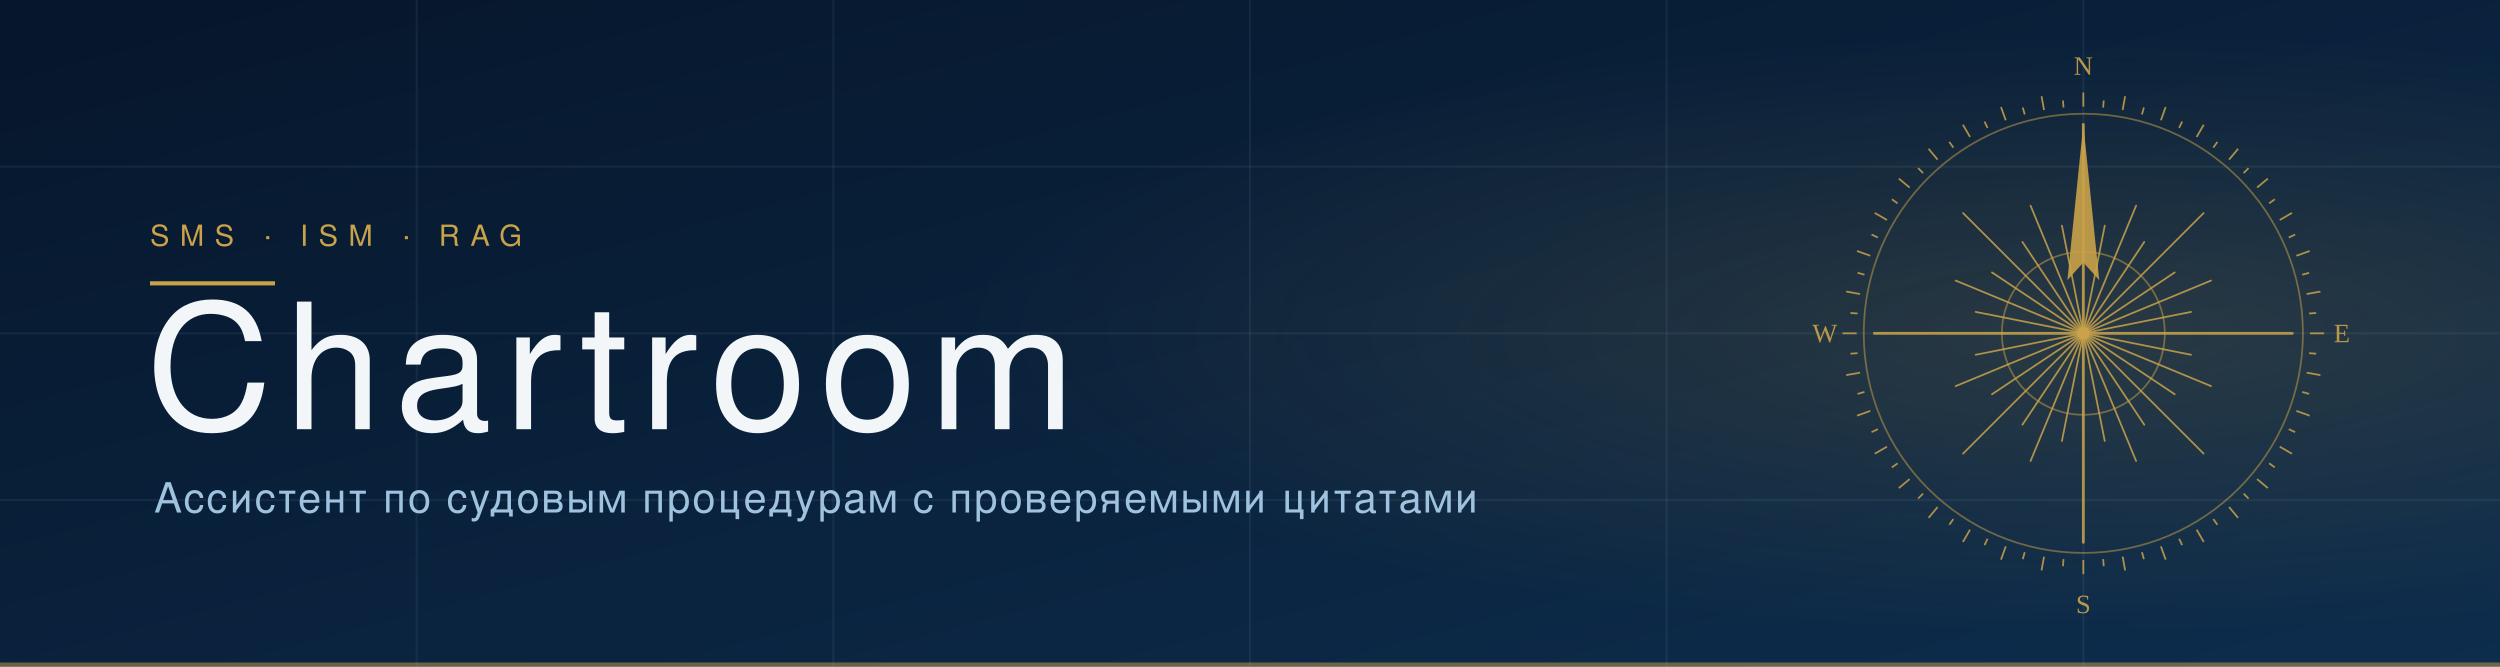
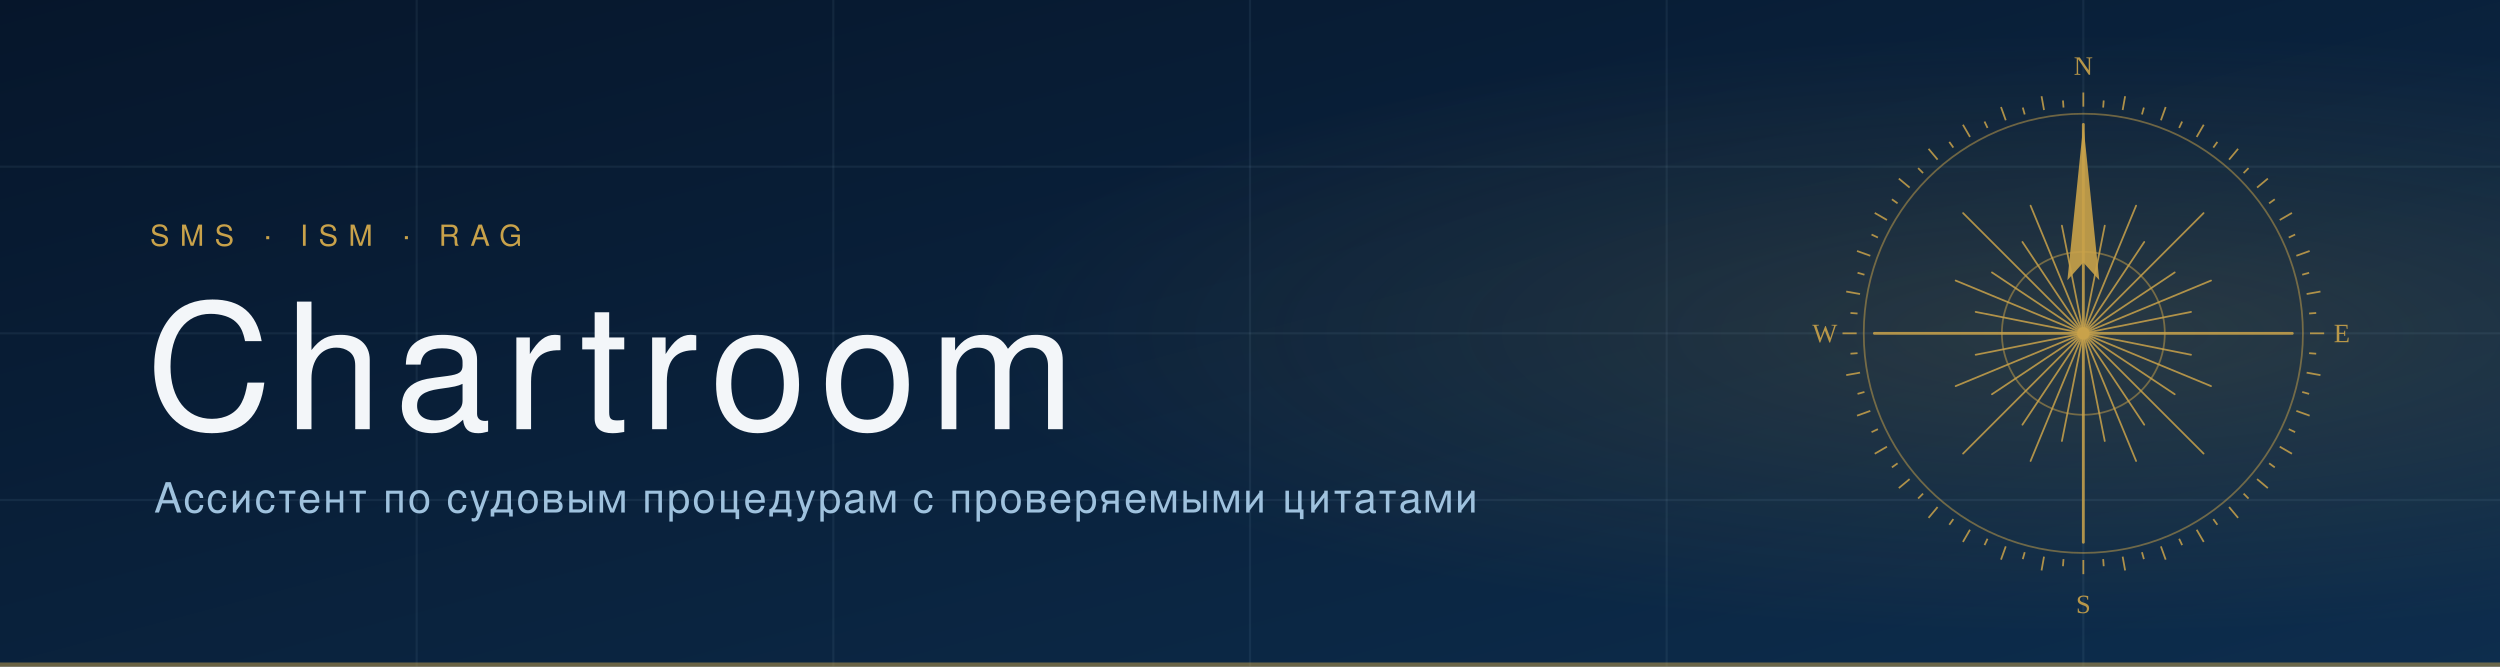
<svg xmlns="http://www.w3.org/2000/svg" viewBox="0 0 1200 320" role="img" aria-labelledby="t d">
  <defs>
    <linearGradient id="bg" x1="0" y1="0" x2="1" y2="1">
      <stop offset="0" stop-color="#06162b" />
      <stop offset="1" stop-color="#0d2d4d" />
    </linearGradient>
    <radialGradient id="glow" cx="0.833" cy="0.5" r=".45">
      <stop offset="0" stop-color="#c9a24a" stop-opacity=".16" />
      <stop offset="1" stop-color="#c9a24a" stop-opacity="0" />
    </radialGradient>
    <linearGradient id="fade" x1="0" y1="0" x2="1" y2="0">
      <stop offset="0" stop-color="#06162b" stop-opacity=".0" />
      <stop offset="1" stop-color="#06162b" stop-opacity=".0" />
    </linearGradient>
  </defs>
  <rect width="1200" height="320" fill="url(#bg)" />
  <rect width="1200" height="320" fill="url(#glow)" />
  <g stroke="#9fc2de" stroke-opacity=".08" stroke-width="1">
    <path d="M0 80H1200M0 160H1200M0 240H1200" />
    <path d="M200 0V320M400 0V320M600 0V320M800 0V320M1000 0V320" />
  </g>
  <g transform="translate(1000 160) scale(.85) translate(-1000 -160)">
    <g stroke="#c9a24a" stroke-opacity=".85" fill="none">
      <circle cx="1000" cy="160" r="124" stroke-width="1" stroke-opacity=".5" />
      <circle cx="1000" cy="160" r="46" stroke-width="1" stroke-opacity=".5" />
      <g>
        <line x1="1000.0" y1="32.0" x2="1000.0" y2="24.0" />
        <line x1="1011.2" y1="32.5" x2="1011.5" y2="28.5" />
        <line x1="1022.2" y1="33.9" x2="1023.6" y2="26.1" />
        <line x1="1033.1" y1="36.4" x2="1034.2" y2="32.5" />
        <line x1="1043.8" y1="39.7" x2="1046.5" y2="32.2" />
        <line x1="1054.1" y1="44.0" x2="1055.8" y2="40.4" />
        <line x1="1064.0" y1="49.1" x2="1068.0" y2="42.2" />
        <line x1="1073.4" y1="55.1" x2="1075.7" y2="51.9" />
        <line x1="1082.3" y1="61.9" x2="1087.4" y2="55.8" />
        <line x1="1090.5" y1="69.5" x2="1093.3" y2="66.7" />
        <line x1="1098.1" y1="77.7" x2="1104.2" y2="72.6" />
        <line x1="1104.9" y1="86.6" x2="1108.1" y2="84.3" />
        <line x1="1110.9" y1="96.0" x2="1117.8" y2="92.0" />
        <line x1="1116.0" y1="105.9" x2="1119.6" y2="104.2" />
        <line x1="1120.3" y1="116.2" x2="1127.8" y2="113.5" />
        <line x1="1123.6" y1="126.9" x2="1127.5" y2="125.8" />
        <line x1="1126.1" y1="137.8" x2="1133.9" y2="136.4" />
        <line x1="1127.5" y1="148.8" x2="1131.5" y2="148.5" />
        <line x1="1128.0" y1="160.0" x2="1136.0" y2="160.0" />
        <line x1="1127.5" y1="171.2" x2="1131.5" y2="171.5" />
        <line x1="1126.1" y1="182.2" x2="1133.9" y2="183.6" />
        <line x1="1123.6" y1="193.1" x2="1127.5" y2="194.2" />
        <line x1="1120.3" y1="203.8" x2="1127.8" y2="206.5" />
        <line x1="1116.0" y1="214.1" x2="1119.6" y2="215.8" />
        <line x1="1110.9" y1="224.0" x2="1117.8" y2="228.0" />
        <line x1="1104.9" y1="233.4" x2="1108.1" y2="235.7" />
        <line x1="1098.1" y1="242.3" x2="1104.2" y2="247.4" />
        <line x1="1090.5" y1="250.5" x2="1093.3" y2="253.3" />
        <line x1="1082.3" y1="258.1" x2="1087.4" y2="264.2" />
        <line x1="1073.4" y1="264.9" x2="1075.7" y2="268.1" />
        <line x1="1064.0" y1="270.9" x2="1068.0" y2="277.8" />
        <line x1="1054.1" y1="276.0" x2="1055.8" y2="279.6" />
        <line x1="1043.8" y1="280.3" x2="1046.5" y2="287.8" />
        <line x1="1033.1" y1="283.6" x2="1034.2" y2="287.5" />
        <line x1="1022.2" y1="286.1" x2="1023.6" y2="293.9" />
        <line x1="1011.2" y1="287.5" x2="1011.5" y2="291.5" />
        <line x1="1000.0" y1="288.0" x2="1000.0" y2="296.0" />
        <line x1="988.8" y1="287.5" x2="988.5" y2="291.5" />
        <line x1="977.8" y1="286.1" x2="976.4" y2="293.9" />
        <line x1="966.9" y1="283.6" x2="965.8" y2="287.5" />
        <line x1="956.2" y1="280.3" x2="953.5" y2="287.8" />
        <line x1="945.9" y1="276.0" x2="944.2" y2="279.6" />
        <line x1="936.0" y1="270.9" x2="932.0" y2="277.8" />
        <line x1="926.6" y1="264.9" x2="924.3" y2="268.1" />
        <line x1="917.7" y1="258.1" x2="912.6" y2="264.2" />
        <line x1="909.5" y1="250.5" x2="906.7" y2="253.3" />
        <line x1="901.9" y1="242.3" x2="895.8" y2="247.4" />
        <line x1="895.1" y1="233.4" x2="891.9" y2="235.7" />
        <line x1="889.1" y1="224.0" x2="882.2" y2="228.0" />
        <line x1="884.0" y1="214.1" x2="880.4" y2="215.8" />
        <line x1="879.7" y1="203.8" x2="872.2" y2="206.5" />
        <line x1="876.4" y1="193.1" x2="872.5" y2="194.2" />
        <line x1="873.9" y1="182.2" x2="866.1" y2="183.6" />
        <line x1="872.5" y1="171.2" x2="868.5" y2="171.5" />
        <line x1="872.0" y1="160.0" x2="864.0" y2="160.0" />
        <line x1="872.5" y1="148.8" x2="868.5" y2="148.5" />
        <line x1="873.9" y1="137.8" x2="866.1" y2="136.4" />
        <line x1="876.4" y1="126.9" x2="872.5" y2="125.8" />
        <line x1="879.7" y1="116.2" x2="872.2" y2="113.5" />
        <line x1="884.0" y1="105.9" x2="880.4" y2="104.2" />
        <line x1="889.1" y1="96.0" x2="882.2" y2="92.0" />
        <line x1="895.1" y1="86.6" x2="891.9" y2="84.3" />
        <line x1="901.9" y1="77.7" x2="895.8" y2="72.6" />
        <line x1="909.5" y1="69.5" x2="906.7" y2="66.7" />
        <line x1="917.7" y1="61.9" x2="912.6" y2="55.8" />
        <line x1="926.6" y1="55.1" x2="924.3" y2="51.9" />
        <line x1="936.0" y1="49.1" x2="932.0" y2="42.2" />
        <line x1="945.9" y1="44.0" x2="944.2" y2="40.4" />
        <line x1="956.2" y1="39.7" x2="953.5" y2="32.2" />
        <line x1="966.9" y1="36.4" x2="965.8" y2="32.5" />
        <line x1="977.8" y1="33.9" x2="976.4" y2="26.1" />
        <line x1="988.8" y1="32.5" x2="988.5" y2="28.5" />
      </g>
      <g stroke-linecap="round">
        <line x1="1000" y1="160" x2="1000.0" y2="42.0" stroke-width="1.6" />
        <line x1="1000" y1="160" x2="1012.1" y2="99.2" stroke-width="1.0" />
        <line x1="1000" y1="160" x2="1029.8" y2="87.9" stroke-width="1.0" />
        <line x1="1000" y1="160" x2="1034.4" y2="108.4" stroke-width="1.0" />
        <line x1="1000" y1="160" x2="1067.9" y2="92.1" stroke-width="1.0" />
        <line x1="1000" y1="160" x2="1051.6" y2="125.6" stroke-width="1.0" />
        <line x1="1000" y1="160" x2="1072.1" y2="130.2" stroke-width="1.0" />
        <line x1="1000" y1="160" x2="1060.8" y2="147.9" stroke-width="1.0" />
        <line x1="1000" y1="160" x2="1118.0" y2="160.0" stroke-width="1.6" />
        <line x1="1000" y1="160" x2="1060.8" y2="172.1" stroke-width="1.0" />
        <line x1="1000" y1="160" x2="1072.1" y2="189.8" stroke-width="1.0" />
        <line x1="1000" y1="160" x2="1051.6" y2="194.4" stroke-width="1.0" />
        <line x1="1000" y1="160" x2="1067.9" y2="227.9" stroke-width="1.0" />
        <line x1="1000" y1="160" x2="1034.4" y2="211.6" stroke-width="1.0" />
        <line x1="1000" y1="160" x2="1029.8" y2="232.1" stroke-width="1.0" />
        <line x1="1000" y1="160" x2="1012.1" y2="220.8" stroke-width="1.0" />
        <line x1="1000" y1="160" x2="1000.0" y2="278.0" stroke-width="1.6" />
        <line x1="1000" y1="160" x2="987.9" y2="220.8" stroke-width="1.0" />
        <line x1="1000" y1="160" x2="970.2" y2="232.1" stroke-width="1.0" />
        <line x1="1000" y1="160" x2="965.6" y2="211.6" stroke-width="1.0" />
        <line x1="1000" y1="160" x2="932.1" y2="227.9" stroke-width="1.0" />
        <line x1="1000" y1="160" x2="948.4" y2="194.4" stroke-width="1.0" />
        <line x1="1000" y1="160" x2="927.9" y2="189.8" stroke-width="1.0" />
        <line x1="1000" y1="160" x2="939.2" y2="172.1" stroke-width="1.0" />
        <line x1="1000" y1="160" x2="882.0" y2="160.0" stroke-width="1.6" />
        <line x1="1000" y1="160" x2="939.2" y2="147.9" stroke-width="1.0" />
        <line x1="1000" y1="160" x2="927.9" y2="130.2" stroke-width="1.0" />
        <line x1="1000" y1="160" x2="948.4" y2="125.6" stroke-width="1.0" />
        <line x1="1000" y1="160" x2="932.1" y2="92.1" stroke-width="1.0" />
        <line x1="1000" y1="160" x2="965.6" y2="108.4" stroke-width="1.0" />
        <line x1="1000" y1="160" x2="970.2" y2="87.9" stroke-width="1.0" />
        <line x1="1000" y1="160" x2="987.9" y2="99.2" stroke-width="1.0" />
      </g>
      <circle cx="1000" cy="160" r="3.5" fill="#c9a24a" stroke="none" />
      <path d="M1000 42L1009 130L1000 120L991 130Z" fill="#c9a24a" fill-opacity=".9" stroke="none" />
    </g>
    <g fill="#c9a24a" font-family="Georgia, 'Times New Roman', serif" font-size="15" text-anchor="middle" fill-opacity=".9">
      <text x="1000" y="14">N</text>
      <text x="1000" y="318">S</text>
      <text x="854" y="165">W</text>
      <text x="1146" y="165">E</text>
    </g>
  </g>
  <g font-family="'Helvetica Neue', Helvetica, Arial, sans-serif">
    <text x="72" y="118" font-size="14" fill="#c9a24a" letter-spacing="5">SMS · ISM · RAG</text>
-     <line x1="72" y1="136" x2="132" y2="136" stroke="#c9a24a" stroke-width="2" />
    <text x="70" y="206" font-size="84" font-weight="300" fill="#f3f6f9" letter-spacing="6">Chartroom</text>
    <text x="74" y="246" font-size="20" fill="#9fc2de" letter-spacing="1">Ассистент по судовым процедурам с проверяемыми цитатами</text>
  </g>
  <line x1="0" y1="319" x2="1200" y2="319" stroke="#c9a24a" stroke-opacity=".5" stroke-width="2" />
</svg>
